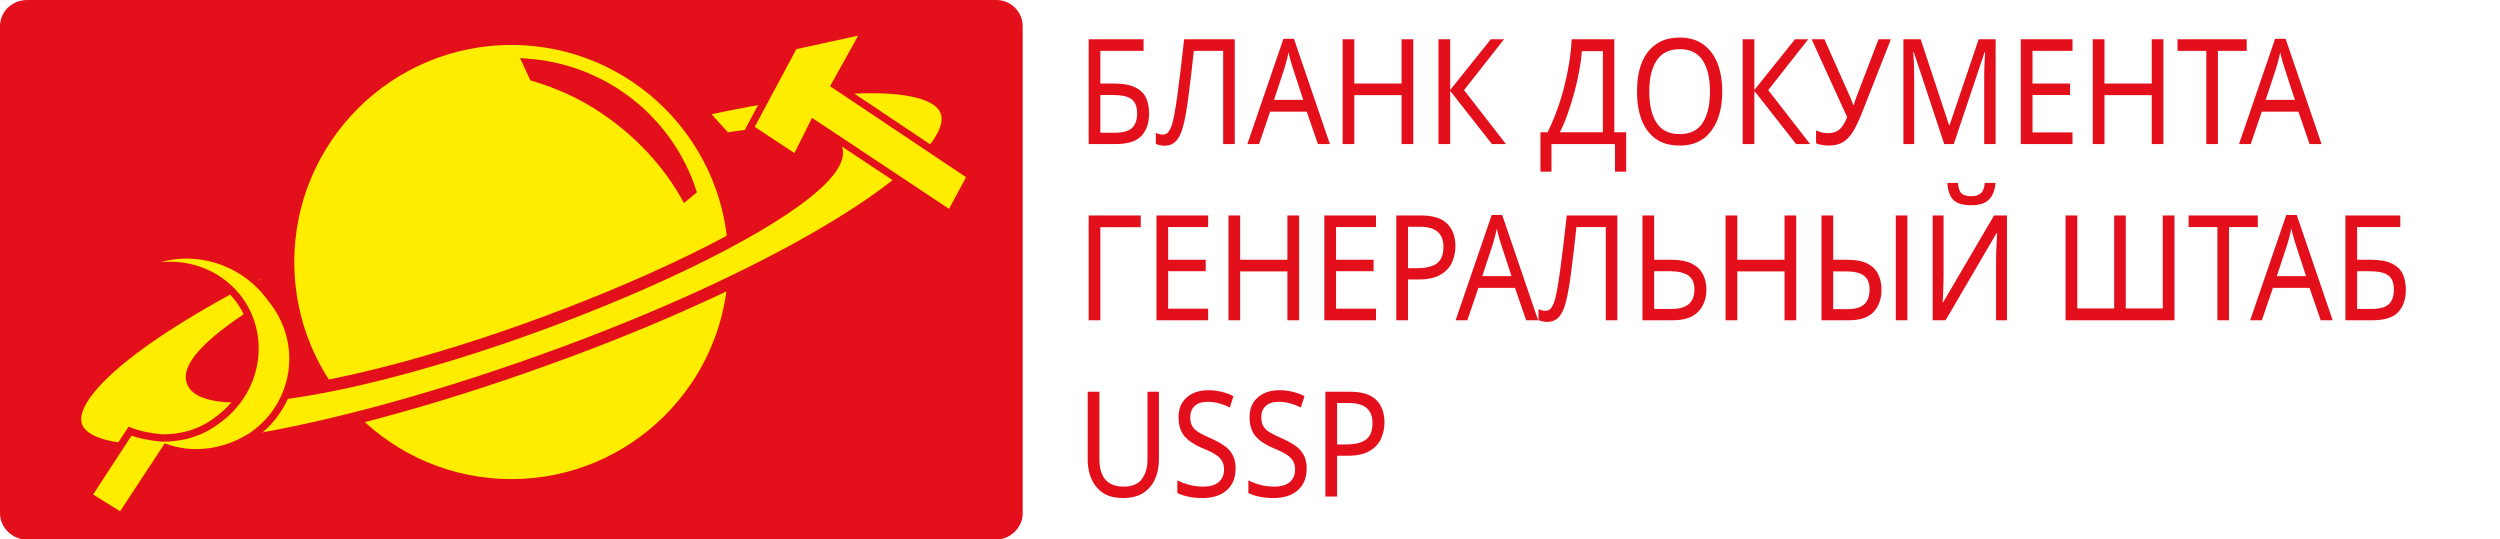
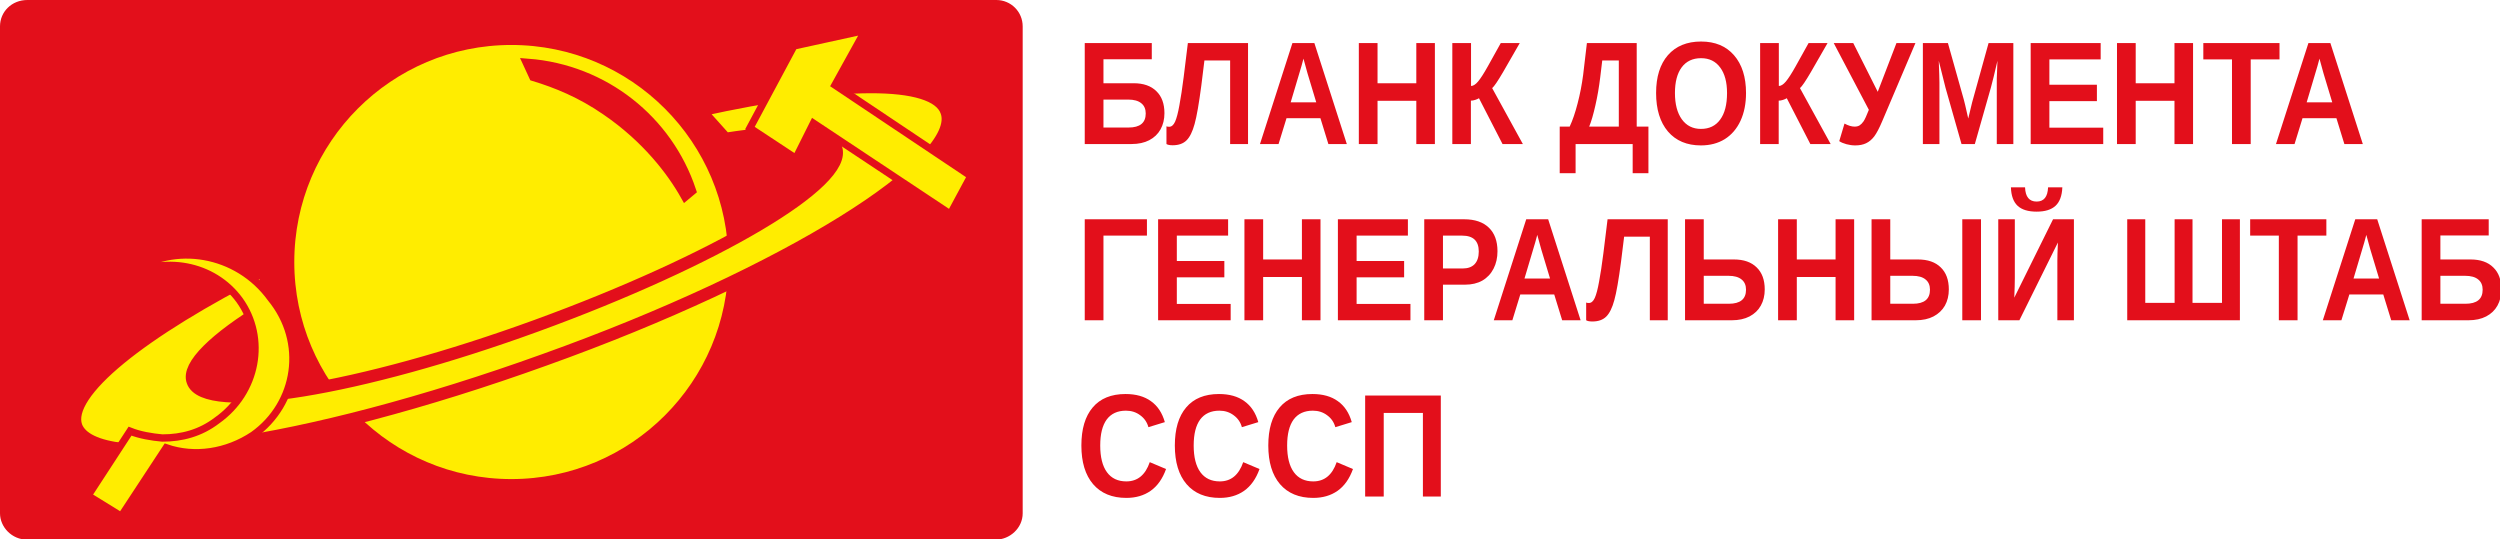
<svg xmlns="http://www.w3.org/2000/svg" version="1.1" id="Слой_1" x="0px" y="0px" viewBox="0 0 255.7 55.1" style="enable-background:new 0 0 255.7 55.1;" xml:space="preserve">
-   <style type="text/css">
+   <defs id="defs6" />
+   <style type="text/css" id="style1">
	.st0{fill:#E30F1B;}
	.st1{fill:#FFED00;stroke:#E30F1B;stroke-width:3;stroke-miterlimit:10;}
	.st2{fill:#E30F1B;stroke:#E30F1B;stroke-miterlimit:10;}
	.st3{fill:#FFED00;stroke:#E30F1B;stroke-width:1.25;stroke-miterlimit:10;}
	.st4{fill:#FFED00;stroke:#E30F1B;stroke-width:0.75;stroke-miterlimit:10;}
	.st5{font-family:'Arial-BoldMT';}
	.st6{font-size:15.022px;}
</style>
-   <path class="st0" d="M101.9,0H2.8C1.2,0,0,1.2,0,2.7v49.8c0,1.4,1.2,2.7,2.8,2.7h99c1.5,0,2.8-1.2,2.8-2.7V2.7  C104.6,1.2,103.4,0,101.9,0z" />
-   <circle class="st1" cx="52.3" cy="26.8" r="23.7" />
-   <path class="st2" d="M54.6,7.8c2.3,0.7,4.8,1.7,7.4,3.5c4.1,2.8,6.7,6.2,8.1,8.7l0.6-0.5C68.3,12.3,61.8,7.1,54,6.5L54.6,7.8z" />
-   <path class="st3" d="M55.7,36.8C31,45.7,9.7,48.7,7.8,43.6c-1.2-3.4,6.7-9.7,19.4-16.1l-0.1,4c-5.1,3.1-8,5.9-7.4,7.5  c1.2,3.5,17.1,0.9,35.2-5.7s32-14.7,30.6-18.2c-0.6-1.8-4.9-1.9-11.3-0.9l-2.6-2.9C85.6,8.2,95.6,8,96.8,11.4  C98.7,16.5,80.3,28,55.7,36.8z" />
-   <polygon class="st4" points="88.5,3.1 85.4,8.7 99.3,18 97.2,21.9 83.2,12.6 81.4,16.2 76.7,13.1 81.2,4.7 " />
-   <path class="st4" d="M25.9,44.5c-2.7,1.8-6,2.3-8.9,1.3l-4.6,7L9,50.7l4.3-6.6l0,0c1,0.4,2.2,0.6,3.3,0.7c2,0,3.9-0.5,5.6-1.8  c4.1-2.9,5.1-8.4,2.3-12.3c-2.7-3.7-7.8-4.6-11.9-2.3c0.2-0.2,0.5-0.4,0.7-0.5c4.5-3.2,11-2.1,14.4,2.6C31.4,35,30.4,41.3,25.9,44.5  z" />
-   <text transform="matrix(0.8812 0 0 1 110.0664 14.7319)" class="st0 st5 st6">БЛАНК ДОКУМЕНТА </text>
-   <text transform="matrix(0.8812 0 0 1 110.0664 32.7563)" class="st0 st5 st6">ГЕНЕРАЛЬНЫЙ ШТАБ </text>
-   <text transform="matrix(0.8812 0 0 1 110.0664 50.7847)" class="st0 st5 st6">USSP</text>
+   <path class="st0" d="M101.9,0H2.8C1.2,0,0,1.2,0,2.7v49.8c0,1.4,1.2,2.7,2.8,2.7h99c1.5,0,2.8-1.2,2.8-2.7V2.7 C104.6,1.2,103.4,0,101.9,0z" id="path1" />
+   <circle class="st1" cx="52.3" cy="26.8" r="23.7" id="circle1" />
+   <path class="st2" d="M54.6,7.8c2.3,0.7,4.8,1.7,7.4,3.5c4.1,2.8,6.7,6.2,8.1,8.7l0.6-0.5C68.3,12.3,61.8,7.1,54,6.5L54.6,7.8z" id="path2" />
+   <path class="st3" d="M55.7,36.8C31,45.7,9.7,48.7,7.8,43.6c-1.2-3.4,6.7-9.7,19.4-16.1l-0.1,4c-5.1,3.1-8,5.9-7.4,7.5 c1.2,3.5,17.1,0.9,35.2-5.7s32-14.7,30.6-18.2c-0.6-1.8-4.9-1.9-11.3-0.9l-2.6-2.9C85.6,8.2,95.6,8,96.8,11.4 C98.7,16.5,80.3,28,55.7,36.8z" id="path3" />
+   <polygon class="st4" points="88.5,3.1 85.4,8.7 99.3,18 97.2,21.9 83.2,12.6 81.4,16.2 76.7,13.1 81.2,4.7 " id="polygon3" />
+   <path class="st4" d="M25.9,44.5c-2.7,1.8-6,2.3-8.9,1.3l-4.6,7L9,50.7l4.3-6.6l0,0c1,0.4,2.2,0.6,3.3,0.7c2,0,3.9-0.5,5.6-1.8 c4.1-2.9,5.1-8.4,2.3-12.3c-2.7-3.7-7.8-4.6-11.9-2.3c0.2-0.2,0.5-0.4,0.7-0.5c4.5-3.2,11-2.1,14.4,2.6C31.4,35,30.4,41.3,25.9,44.5 z" id="path4" />
+   <text transform="matrix(0.8812 0 0 1 110.0664 14.7319)" class="st0 st5 st6" id="text4" style="-inkscape-font-specification:'Arial, Bold';font-family:Arial;font-weight:bold;font-style:normal;font-stretch:normal;font-variant:normal;font-size:15.022px;font-variant-ligatures:normal;font-variant-caps:normal;font-variant-numeric:normal;font-variant-east-asian:normal">БЛАНК ДОКУМЕНТА </text>
+   <text transform="matrix(0.8812 0 0 1 110.0664 32.7563)" class="st0 st5 st6" id="text5" style="-inkscape-font-specification:'Arial, Bold';font-family:Arial;font-weight:bold;font-style:normal;font-stretch:normal;font-variant:normal;font-size:15.022px;font-variant-ligatures:normal;font-variant-caps:normal;font-variant-numeric:normal;font-variant-east-asian:normal">ГЕНЕРАЛЬНЫЙ ШТАБ </text>
+   <text transform="matrix(0.8812 0 0 1 110.0664 50.7847)" class="st0 st5 st6" id="text6" style="-inkscape-font-specification:'Arial, Bold';font-family:Arial;font-weight:bold;font-style:normal;font-stretch:normal;font-variant:normal;font-size:15.022px;font-variant-ligatures:normal;font-variant-caps:normal;font-variant-numeric:normal;font-variant-east-asian:normal">СССП</text>
</svg>
